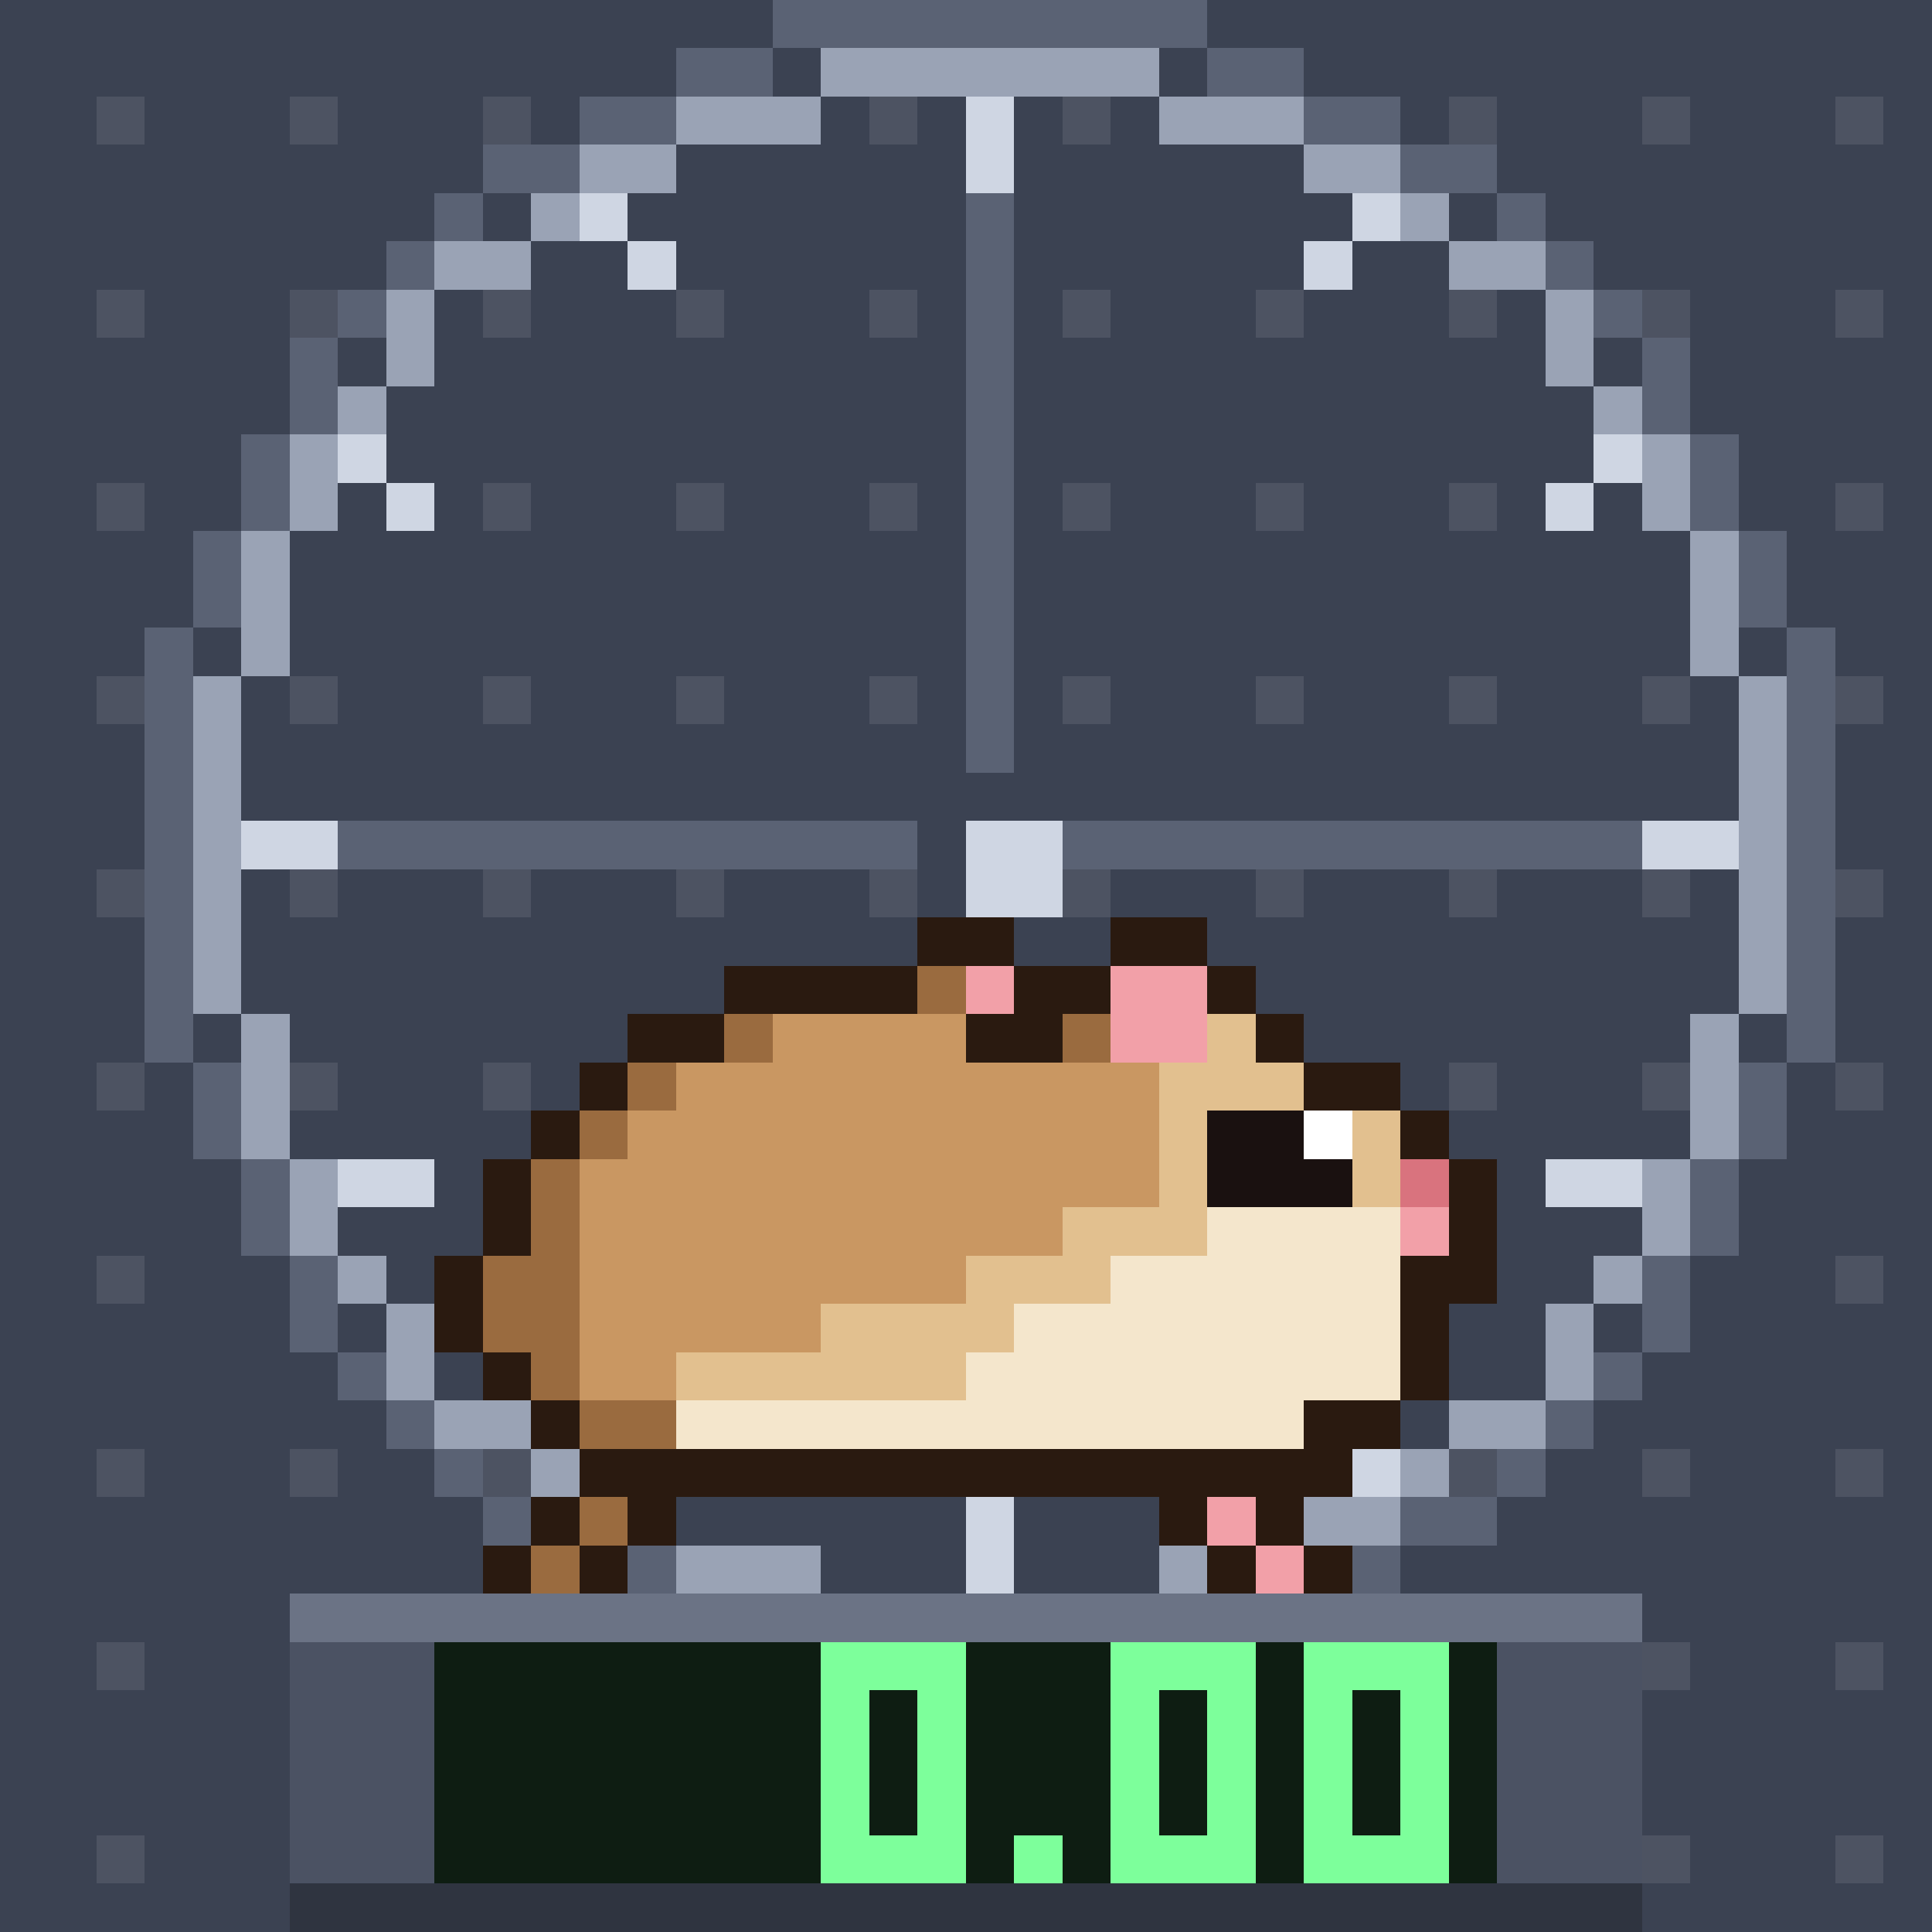
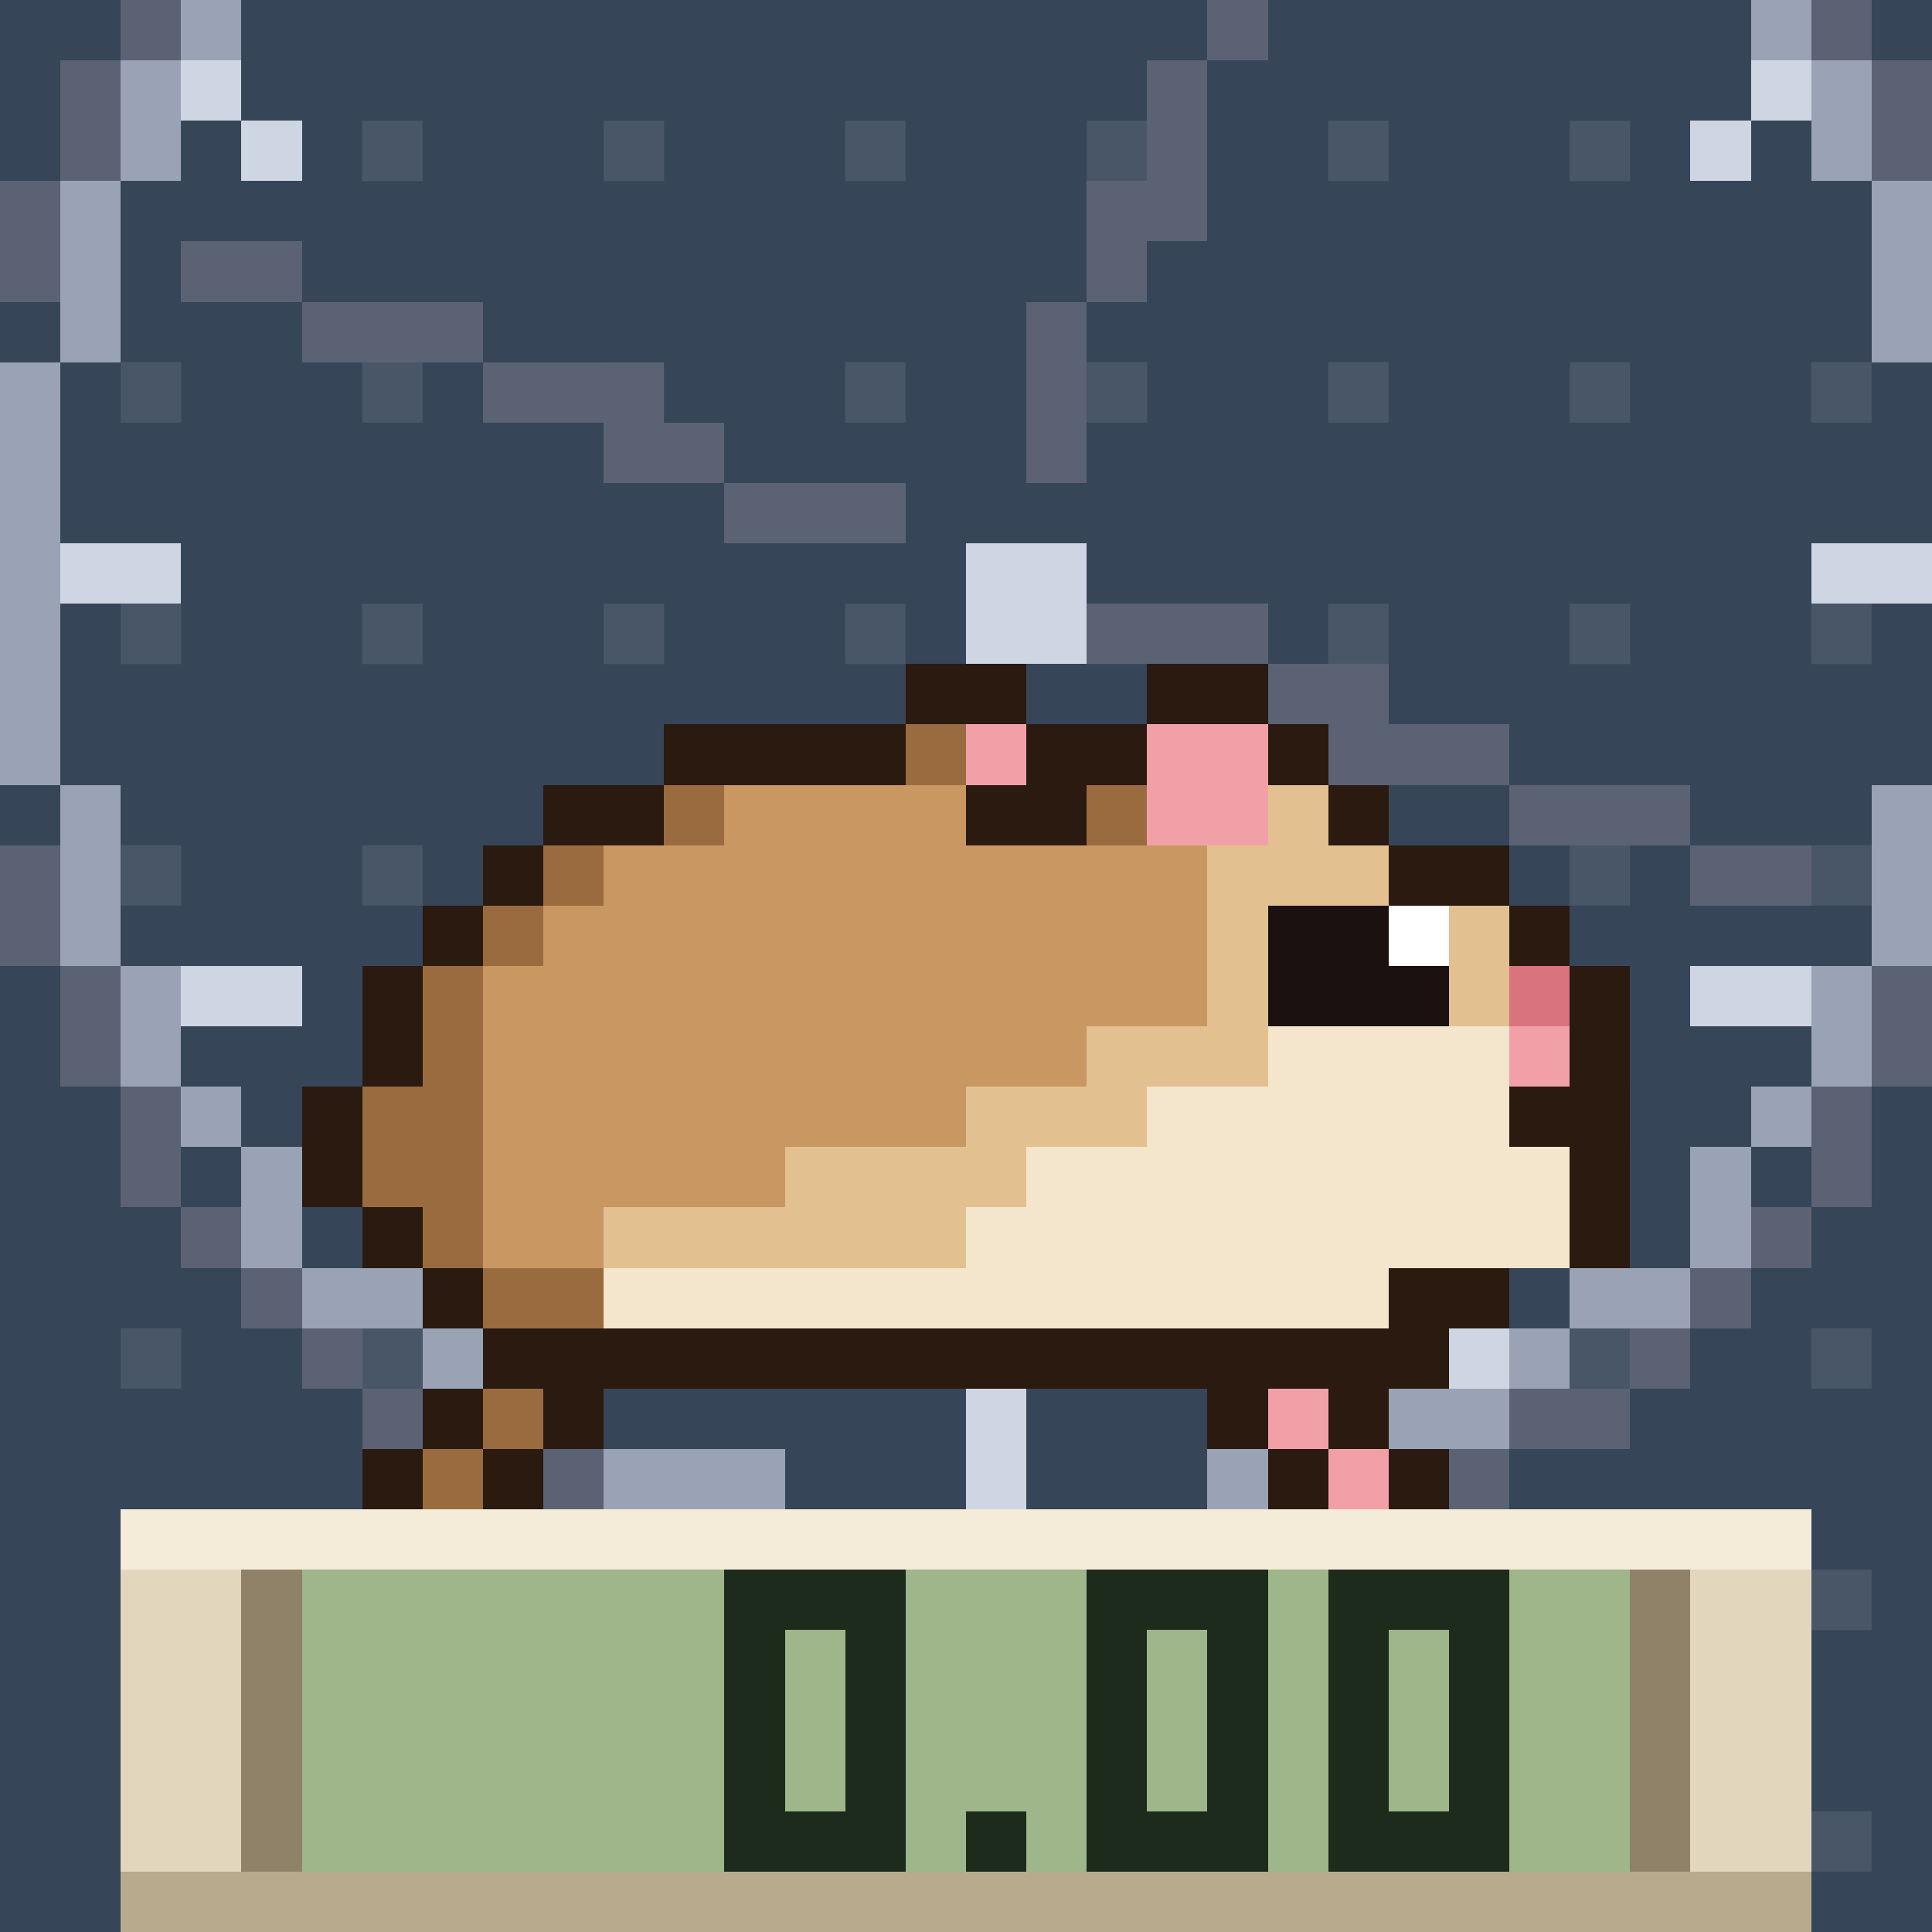
- <svg xmlns="http://www.w3.org/2000/svg" viewBox="0 0 40 40" width="480" height="480" shape-rendering="crispEdges">
-   <rect width="40" height="40" fill="#3b4252" />
+ <svg xmlns="http://www.w3.org/2000/svg" viewBox="4 8 32 32" width="480" height="480" shape-rendering="crispEdges">
+   <rect width="40" height="40" fill="#374559" />
  <defs>
    <pattern id="g" width="4" height="4" patternUnits="userSpaceOnUse">
      <rect x="2" y="2" width="1" height="1" fill="#fff" opacity=".09" />
+     </pattern>
+     <pattern id="v" width="1" height="1" patternUnits="userSpaceOnUse">
+       <rect width=".4" height=".4" fill="#14505c" />
    </pattern>
  </defs>
  <rect width="40" height="40" fill="url(#g)" />
  <path stroke="#5a6274" d="M16 0.5h9M14 1.5h2M25 1.5h2M12 2.5h2M27 2.5h2M10 3.5h2M29 3.5h2M9 4.5h1M31 4.5h1M8 5.5h1M32 5.5h1M7 6.5h1M33 6.5h1M6 7.5h1M34 7.5h1M6 8.5h1M34 8.5h1M5 9.5h1M35 9.5h1M5 10.5h1M35 10.5h1M4 11.5h1M36 11.5h1M4 12.5h1M36 12.5h1M3 13.5h1M37 13.5h1M3 14.5h1M37 14.5h1M3 15.5h1M37 15.5h1M3 16.5h1M37 16.5h1M3 17.5h1M37 17.5h1M3 18.5h1M37 18.5h1M3 19.5h1M37 19.5h1M3 20.5h1M37 20.5h1M3 21.5h1M37 21.5h1M4 22.5h1M36 22.5h1M4 23.5h1M36 23.5h1M5 24.5h1M35 24.5h1M5 25.5h1M35 25.5h1M6 26.5h1M34 26.5h1M6 27.5h1M34 27.5h1M7 28.5h1M33 28.5h1M8 29.5h1M32 29.5h1M9 30.5h1M31 30.5h1M10 31.5h2M29 31.5h2M12 32.5h2M27 32.5h2M14 33.5h2M25 33.5h2M16 34.5h9" />
  <path stroke="#9aa3b5" d="M17 1.5h7M14 2.5h3M24 2.5h3M12 3.5h2M27 3.5h2M11 4.5h1M29 4.5h1M9 5.5h2M30 5.5h2M8 6.5h1M32 6.5h1M8 7.5h1M32 7.5h1M7 8.5h1M33 8.5h1M6 9.5h1M34 9.5h1M6 10.5h1M34 10.5h1M5 11.5h1M35 11.5h1M5 12.5h1M35 12.5h1M5 13.5h1M35 13.5h1M4 14.5h1M36 14.5h1M4 15.5h1M36 15.5h1M4 16.5h1M36 16.5h1M4 17.5h1M36 17.5h1M4 18.5h1M36 18.5h1M4 19.5h1M36 19.5h1M4 20.5h1M36 20.5h1M5 21.5h1M35 21.5h1M5 22.5h1M35 22.5h1M5 23.5h1M35 23.5h1M6 24.5h1M34 24.5h1M6 25.5h1M34 25.5h1M7 26.5h1M33 26.5h1M8 27.5h1M32 27.5h1M8 28.5h1M32 28.5h1M9 29.5h2M30 29.5h2M11 30.5h1M29 30.5h1M12 31.5h2M27 31.5h2M14 32.5h3M24 32.5h3M17 33.5h7" />
-   <g>
-     <animate attributeName="opacity" values="1;0" dur="900ms" calcMode="discrete" repeatCount="indefinite" />
-     <path stroke="#5a6274" d="M20 4.5h1M20 5.5h1M20 6.5h1M20 7.5h1M20 8.5h1M20 9.5h1M20 10.5h1M20 11.5h1M20 12.5h1M20 13.5h1M20 14.5h1M20 15.5h1M7 17.5h12M22 17.5h12M20 19.5h1M20 20.5h1M20 21.5h1M20 22.5h1M20 23.5h1M20 24.5h1M20 25.5h1M20 26.5h1M20 27.5h1M20 28.5h1M20 29.5h1M20 30.5h1" />
+   <g opacity="1">
+     <animate attributeName="opacity" values="1;0;0" dur="900ms" calcMode="discrete" repeatCount="indefinite" />
+     <path stroke="#5a6274" d="M25 4.5h1M25 5.5h1M24 6.5h1M24 7.5h1M24 8.5h1M23 9.5h1M23 10.5h1M22 11.5h2M7 12.5h2M22 12.5h1M9 13.5h3M21 13.5h1M12 14.5h3M21 14.5h1M14 15.5h2M21 15.5h1M16 16.5h3M22 18.5h3M19 19.5h1M25 19.5h2M19 20.5h1M26 20.5h3M19 21.5h1M29 21.5h3M18 22.5h1M32 22.5h2M17 23.5h2M17 24.5h1M17 25.5h1M16 26.5h1M16 27.5h1M16 28.5h1M15 29.5h1M15 30.5h1" />
    <path stroke="#cfd6e3" d="M20 2.5h1M20 3.5h1M12 4.5h1M28 4.5h1M13 5.5h1M27 5.5h1M7 9.5h1M33 9.5h1M8 10.5h1M32 10.5h1M5 17.5h2M34 17.5h2M7 24.5h2M32 24.5h2M13 29.5h1M27 29.5h1M13 30.5h1M28 30.5h1M20 31.5h1M20 32.5h1" />
  </g>
  <g opacity="0">
-     <animate attributeName="opacity" values="0;1" dur="900ms" calcMode="discrete" repeatCount="indefinite" />
-     <path stroke="#5a6274" d="M11 8.5h1M29 8.5h1M12 9.5h1M28 9.5h1M13 10.5h1M27 10.5h1M14 11.5h1M26 11.5h1M15 12.5h1M25 12.5h1M16 13.5h1M24 13.5h1M17 14.5h1M23 14.5h1M18 15.5h1M22 15.5h1M19 16.5h1M21 16.5h1M19 18.5h1M21 18.5h1M18 19.5h1M22 19.5h1M17 20.5h1M23 20.5h1M16 21.5h1M24 21.5h1M15 22.5h1M25 22.5h1M14 23.5h1M26 23.5h1M13 24.5h1M27 24.5h1M12 25.5h1M28 25.5h1M11 26.5h1M29 26.5h1" />
-     <path stroke="#cfd6e3" d="M16 3.5h1M24 3.5h1M9 6.5h1M31 6.5h1M10 7.5h1M30 7.5h1M6 13.5h1M34 13.5h1M6 21.5h1M34 21.5h1M10 27.5h1M30 27.5h1M9 28.5h1M31 28.5h1M16 31.5h1M24 31.5h1" />
+     <animate attributeName="opacity" values="0;1;0" dur="900ms" calcMode="discrete" repeatCount="indefinite" />
+     <path stroke="#5a6274" d="M11 6.5h1M12 7.5h1M13 8.5h1M31 8.5h1M14 9.5h1M30 9.5h1M14 10.5h1M29 10.5h1M15 11.5h2M27 11.5h2M16 12.5h1M26 12.5h1M17 13.5h1M25 13.5h2M18 14.5h1M24 14.5h1M18 15.5h2M22 15.5h2M22 16.5h1M18 18.5h1M17 19.5h2M21 19.5h2M16 20.5h1M22 20.5h1M14 21.5h2M23 21.5h1M14 22.5h1M24 22.5h1M12 23.5h2M24 23.5h2M11 24.5h1M26 24.5h1M10 25.5h1M26 25.5h1M9 26.5h1M27 26.5h1M28 27.5h1M29 28.5h1" />
+     <path stroke="#cfd6e3" d="M23 2.5h1M15 3.5h1M22 3.5h1M15 4.5h1M29 6.5h2M9 7.5h1M9 8.5h1M33 12.5h2M5 14.5h1M6 15.5h1M34 19.5h1M35 20.5h1M6 22.5h2M31 26.5h1M31 27.5h1M10 28.5h2M25 30.5h1M18 31.5h1M25 31.5h1M17 32.5h1" />
+   </g>
+   <g opacity="0">
+     <animate attributeName="opacity" values="0;0;1" dur="900ms" calcMode="discrete" repeatCount="indefinite" />
+     <path stroke="#5a6274" d="M18 4.5h1M18 5.5h1M18 6.5h1M19 7.5h1M19 8.5h1M19 9.5h1M19 10.5h1M19 11.5h1M19 12.5h1M19 13.5h1M20 14.5h1M20 15.5h1M31 15.5h3M24 16.5h7M17 17.5h2M22 17.5h2M10 18.5h7M7 19.5h3M20 19.5h1M20 20.5h1M21 21.5h1M21 22.5h1M21 23.5h1M21 24.5h1M21 25.5h1M21 26.5h1M21 27.5h1M22 28.5h1M22 29.5h1M22 30.5h1" />
+     <path stroke="#cfd6e3" d="M17 2.5h1M18 3.5h1M25 3.5h1M25 4.5h1M10 6.5h2M31 7.5h1M31 8.5h1M6 12.5h2M35 14.5h1M34 15.5h1M6 19.5h1M5 20.5h1M33 22.5h2M9 26.5h1M9 27.5h1M29 28.5h2M15 30.5h1M15 31.5h1M22 31.5h1M23 32.5h1" />
  </g>
  <path stroke="#cfd6e3" d="M20 17.5h2M20 18.5h2" />
-   <path stroke="#2a1a10" d="M19 19.5h2M23 19.5h2M15 20.5h4M21 20.5h2M25 20.5h1M13 21.5h2M20 21.5h2M26 21.5h1M12 22.5h1M27 22.5h2M11 23.5h1M29 23.5h1M10 24.5h1M30 24.5h1M10 25.5h1M30 25.5h1M9 26.5h1M29 26.5h2M9 27.5h1M29 27.5h1M10 28.5h1M29 28.5h1M11 29.5h1M27 29.5h2M12 30.5h16" />
+   <path stroke="#2a1a10" d="M19 19.5h2M23 19.5h2M15 20.5h4M21 20.5h2M25 20.5h1M13 21.5h2M20 21.5h2M26 21.5h1M12 22.5h1M27 22.5h2M11 23.5h1M29 23.5h1M10 24.5h1M30 24.5h1M10 25.5h1M30 25.5h1M9 26.5h1M29 26.5h2M9 27.5h1M30 27.5h1M10 28.5h1M30 28.5h1M11 29.5h1M27 29.5h2M12 30.5h16" />
  <path stroke="#9a6b3f" d="M19 20.5h1M15 21.5h1M22 21.5h1M13 22.5h1M12 23.5h1M11 24.5h1M11 25.5h1M10 26.5h2M10 27.5h2M11 28.5h1M12 29.5h2" />
  <path stroke="#c99762" d="M16 21.5h4M14 22.5h10M13 23.5h11M12 24.5h12M12 25.5h10M12 26.5h8M12 27.5h5M12 28.5h2" />
  <path stroke="#e2c08f" d="M25 21.5h1M24 22.5h3M24 23.5h1M28 23.5h1M24 24.5h1M28 24.5h1M22 25.5h3M20 26.5h3M17 27.5h4M14 28.5h6" />
-   <path stroke="#f4e6cc" d="M25 25.5h4M23 26.5h6M21 27.5h8M20 28.5h9M14 29.5h13" />
+   <path stroke="#f4e6cc" d="M25 25.5h4M23 26.5h6M21 27.5h9M20 28.5h10M14 29.5h13" />
  <path stroke="#f2a0a8" d="M20 20.5h1M23 20.5h2M23 21.5h2M29 25.5h1" />
  <path stroke="#1a1110" d="M25 23.5h2M25 24.5h3" />
  <path stroke="#ffffff" d="M27 23.5h1" />
  <path stroke="#d9737e" d="M29 24.5h1" />
-   <g>
+   <g opacity="1">
    <animate attributeName="opacity" values="1;0" dur="600ms" calcMode="discrete" repeatCount="indefinite" />
    <path stroke="#2a1a10" d="M11 31.5h1M13 31.5h1M24 31.5h1M26 31.5h1M10 32.5h1M12 32.5h1M25 32.5h1M27 32.5h1" />
    <path stroke="#9a6b3f" d="M12 31.5h1M11 32.5h1" />
    <path stroke="#f2a0a8" d="M25 31.5h1M26 32.5h1" />
  </g>
  <g opacity="0">
    <animate attributeName="opacity" values="0;1" dur="600ms" calcMode="discrete" repeatCount="indefinite" />
    <path stroke="#2a1a10" d="M13 31.5h1M15 31.5h1M21 31.5h1M23 31.5h1M14 32.5h2M23 32.5h1" />
    <path stroke="#9a6b3f" d="M14 31.5h1" />
    <path stroke="#f2a0a8" d="M22 31.5h1M22 32.5h1" />
  </g>
-   <rect x="6" y="33" width="28" height="7" fill="#4b5263" />
-   <rect x="6" y="33" width="28" height="1" fill="#6b7385" />
-   <rect x="6" y="39" width="28" height="1" fill="#2f3440" />
-   <rect x="9" y="34" width="22" height="5" fill="#0e1d12" />
-   <path stroke="#7dff9b" d="M17 34.5h3M17 35.5h1M19 35.5h1M17 36.5h1M19 36.5h1M17 37.5h1M19 37.5h1M17 38.5h3M21 38.5h1M23 34.5h3M23 35.5h1M25 35.5h1M23 36.5h1M25 36.5h1M23 37.5h1M25 37.5h1M23 38.5h3M27 34.5h3M27 35.5h1M29 35.5h1M27 36.5h1M29 36.5h1M27 37.5h1M29 37.5h1M27 38.5h3" />
+   <rect x="6" y="33" width="28" height="7" fill="#e2d6bc" />
+   <rect x="6" y="33" width="28" height="1" fill="#f4ecd9" />
+   <rect x="6" y="39" width="28" height="1" fill="#b8aa8c" />
+   <rect x="8" y="34" width="24" height="5" fill="#8f8268" />
+   <rect x="9" y="34" width="22" height="5" fill="#9fb58a" />
+   <path stroke="#1d2b1d" d="M16 34.5h3M16 35.5h1M18 35.5h1M16 36.5h1M18 36.5h1M16 37.5h1M18 37.5h1M16 38.5h3M20 38.5h1M22 34.5h3M22 35.5h1M24 35.5h1M22 36.5h1M24 36.5h1M22 37.5h1M24 37.5h1M22 38.5h3M26 34.5h3M26 35.5h1M28 35.5h1M26 36.5h1M28 36.5h1M26 37.5h1M28 37.5h1M26 38.5h3" />
</svg>
